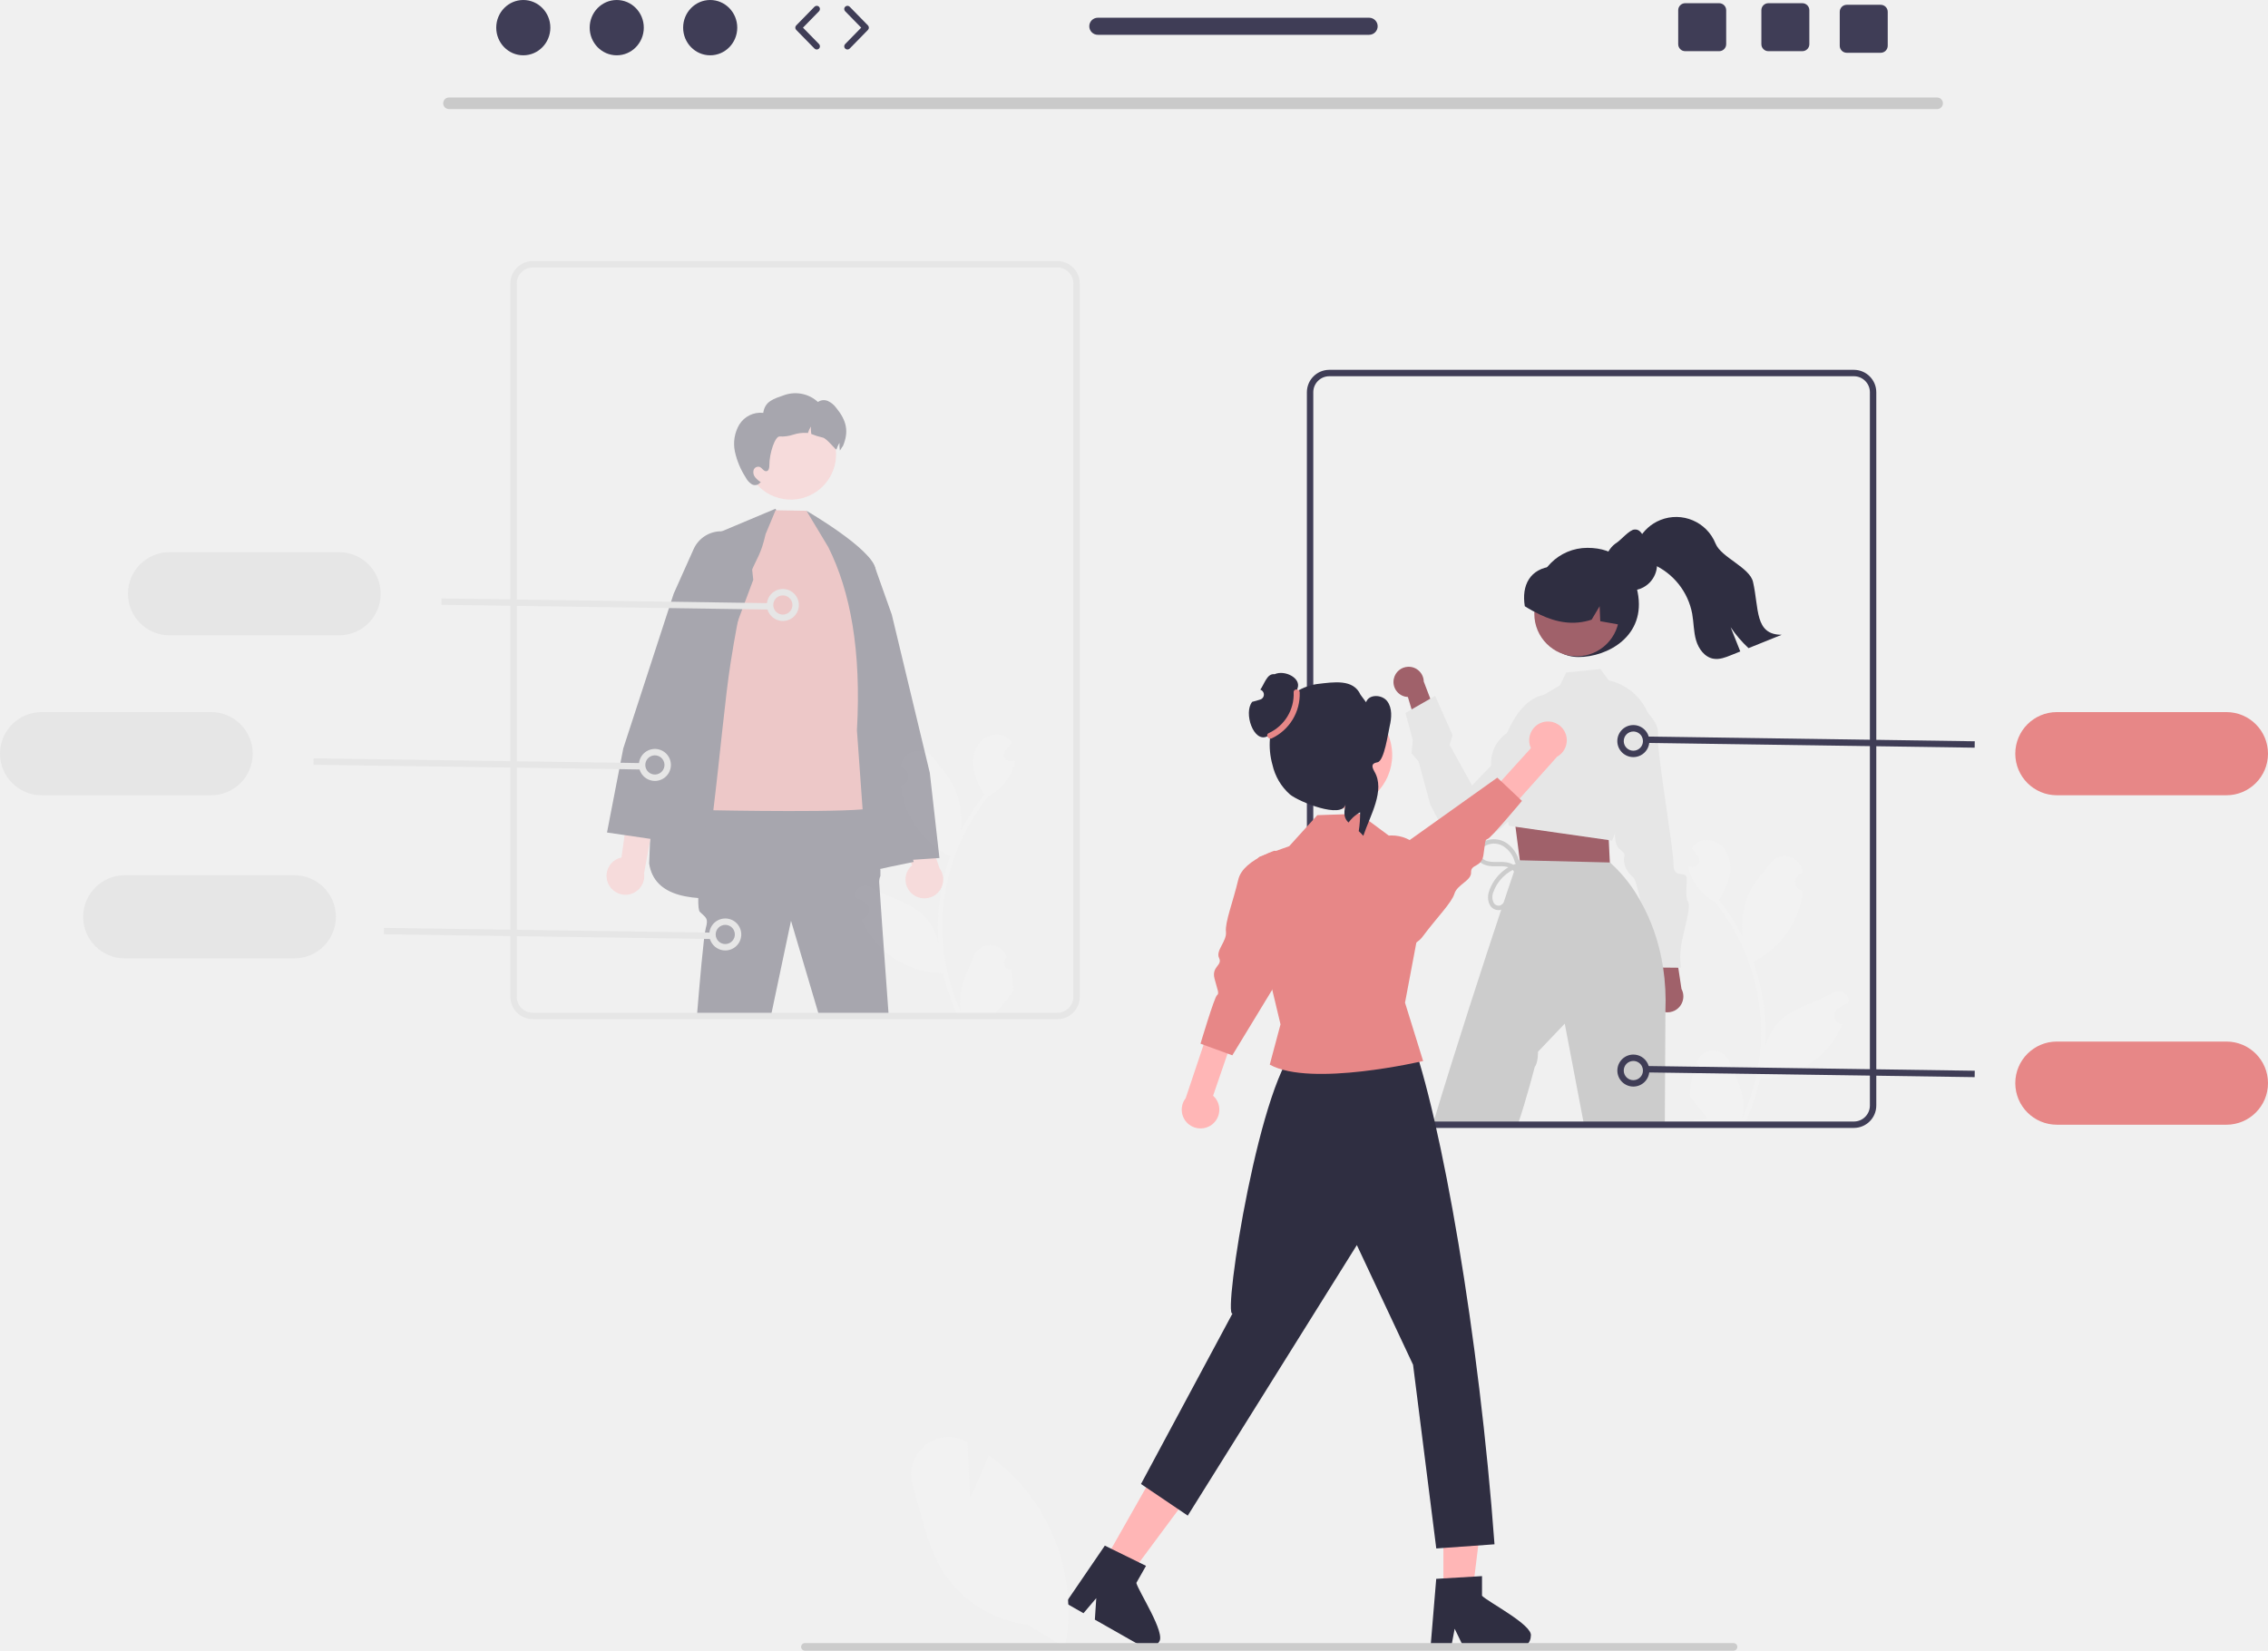
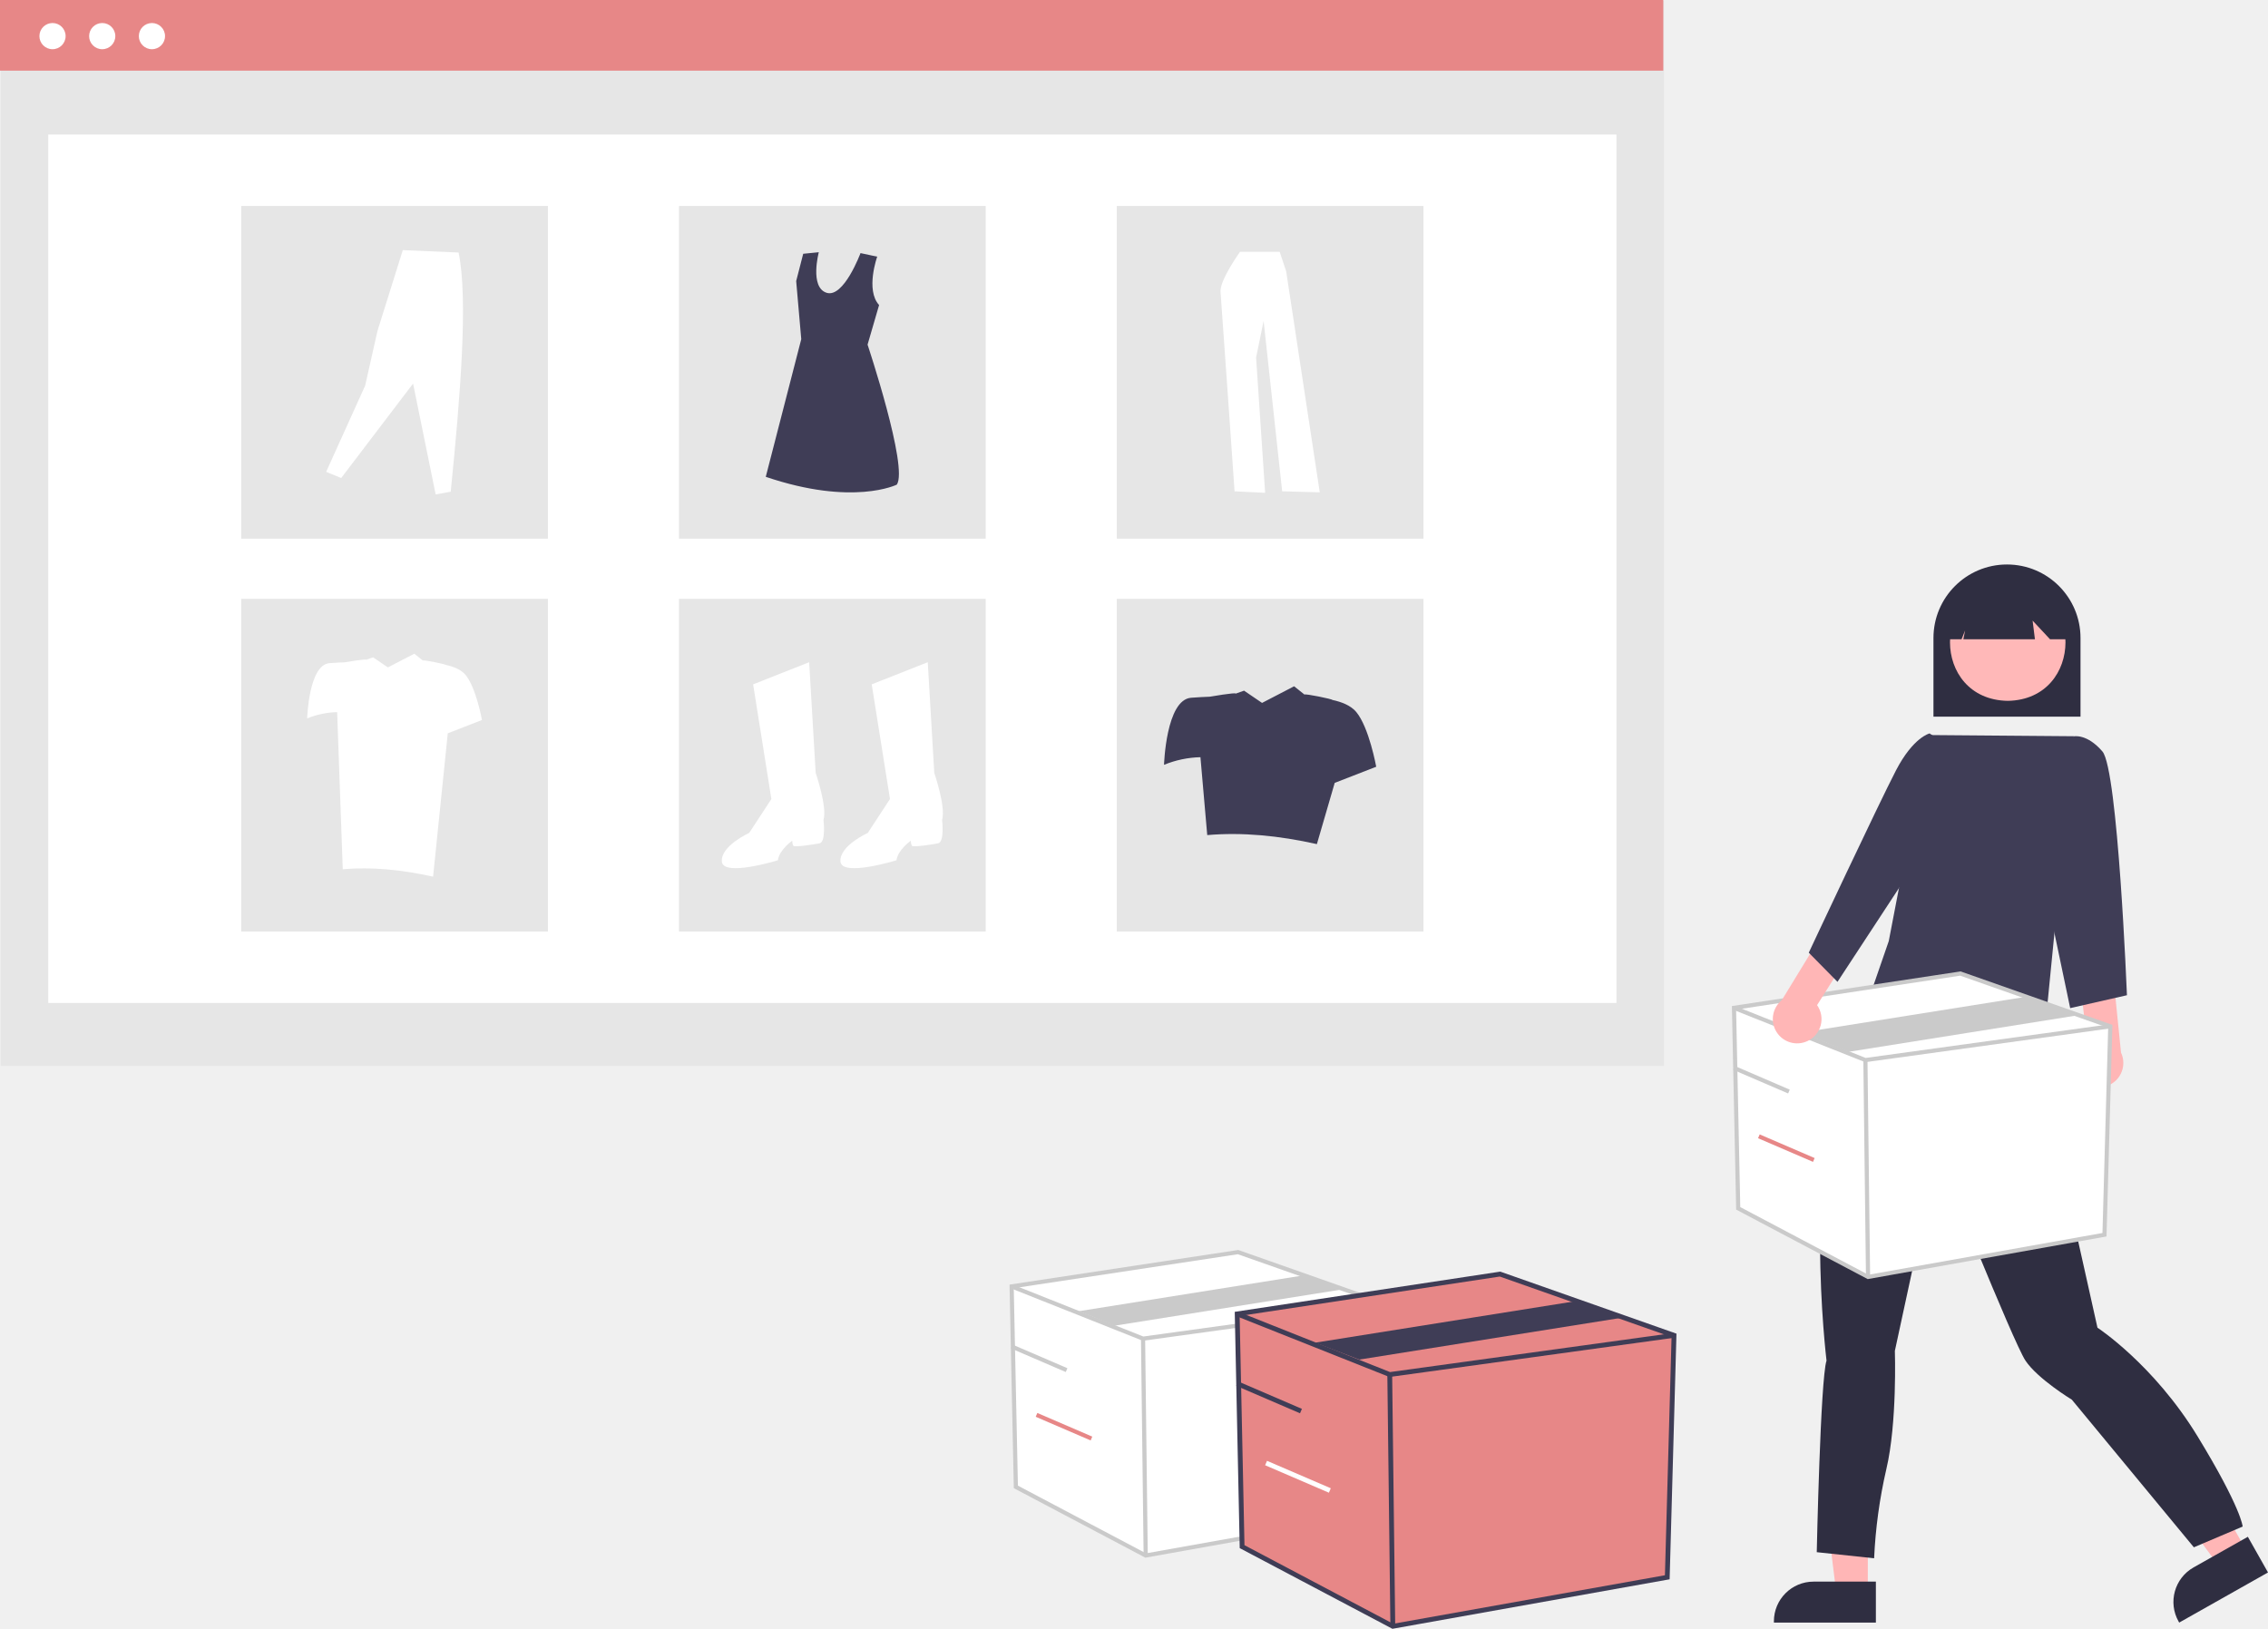
- <svg xmlns="http://www.w3.org/2000/svg" width="709" height="516.053" viewBox="0 0 709 516.053">
-   <path d="M529.115,336.031c1.125,.052,2.08-.819,2.132-1.944,.028-.601-.211-1.184-.653-1.592l-.14-.556,.056-.133c1.18-2.786,4.395-4.089,7.181-2.909,1.324,.56,2.374,1.619,2.925,2.947,1.653,3.981,3.757,7.968,4.275,12.177,.228,1.86,.132,3.746-.284,5.574,3.882-8.468,5.898-17.672,5.911-26.987,.001-2.338-.129-4.673-.389-6.996-.215-1.904-.513-3.795-.894-5.673-2.081-10.186-6.548-19.734-13.035-27.858-3.14-1.713-5.679-4.347-7.275-7.548-.578-1.151-.987-2.379-1.214-3.646,.354,.046,.714,.075,1.068,.099,.11,.006,.226,.012,.337,.017l.042,.002c1.115,.05,2.06-.813,2.11-1.929,.022-.495-.138-.98-.45-1.364-.153-.188-.306-.376-.459-.564-.232-.29-.47-.575-.703-.865-.027-.028-.052-.057-.075-.087-.267-.331-.534-.656-.801-.987,.488-.757,1.143-1.391,1.916-1.852,2.677-1.568,6.369-.482,8.303,1.939,1.834,2.557,2.432,5.799,1.632,8.843-.662,2.574-1.758,5.017-3.24,7.223,.145,.186,.296,.366,.441,.552,2.653,3.412,4.966,7.076,6.905,10.939-.471-4.328,.091-8.706,1.642-12.774,1.572-3.791,4.517-6.984,7.111-10.262,1.916-2.459,5.463-2.899,7.922-.983,1.18,.92,1.947,2.27,2.132,3.755l.016,.145c-.385,.217-.762,.448-1.131,.692-1.271,.849-1.613,2.567-.764,3.838,.431,.645,1.113,1.079,1.879,1.198l.056,.009c-.137,1.389-.38,2.765-.726,4.117-2.026,7.629-7.141,14.068-14.115,17.767-.226,.116-.447,.232-.674,.343,1.948,5.52,3.17,11.27,3.635,17.105,.263,3.443,.248,6.901-.046,10.341l.017-.122c.743-3.825,2.784-7.277,5.777-9.772,4.446-3.652,10.727-4.997,15.523-7.933,1.476-.948,3.441-.519,4.388,.957,.406,.632,.575,1.388,.476,2.133l-.02,.128c-.715,.291-1.411,.627-2.084,1.004-.385,.217-.762,.448-1.131,.692-1.271,.849-1.613,2.567-.764,3.838,.431,.645,1.113,1.079,1.879,1.198l.056,.009c.041,.006,.075,.012,.116,.017-1.222,2.917-2.936,5.602-5.069,7.937-5.324,5.713-12.768,8.979-20.577,9.029h-.006c-1.049,4.558-2.569,8.994-4.535,13.238h-16.199c-.058-.18-.11-.366-.163-.546,1.499,.094,3.005,.005,4.482-.267-1.202-1.475-2.404-2.961-3.606-4.436-.027-.028-.052-.057-.075-.087-.61-.755-1.225-1.504-1.835-2.259l-0-.001c-.032-2.314,.233-4.622,.79-6.868l0-0Z" fill="#f2f2f2" />
-   <path d="M480.109,187.417c0,8.917,4.461,17.991,13.378,17.991s21.221-6.458,18.453-20.298c-1.749-8.744-6.768-13.839-15.685-13.839-8.917-0-16.146,7.229-16.146,16.146v0Z" fill="#2f2e41" />
-   <path d="M517.515,314.821c-1.836-2.036-1.673-5.175,.363-7.011,.217-.196,.451-.372,.699-.527l-3.904-17.204,8.58,3.228,2.391,15.842c1.3,2.431,.382,5.455-2.049,6.755-2.034,1.087-4.548,.639-6.082-1.084v0Z" fill="#a0616a" />
-   <path d="M499.303,253.843l5.989,.61s-1.566,8.871,.883,10.87,1.462,1.989,1.448,3.47c.151,2.15,1.209,4.134,2.91,5.458,1.96,1.5,6.037,28.212,6.037,28.212l8.886,.085c-.265-2.297-.243-4.619,.066-6.911,.527-3.451,3.19-12.143,2.217-13.633s-.461-4.231-.432-7.193-4.209,.311-4.161-4.626-5.387-35.912-4.851-40.35-4.856-8.439-4.856-8.439l-4.936-.047-9.198,32.495Z" fill="#e6e6e6" />
-   <path d="M435.729,212.183c-.564,2.536,1.034,5.049,3.569,5.613,.27,.06,.545,.096,.822,.108l4.804,16.009,5.571-6.664-5.416-14.181c-.062-2.611-2.229-4.677-4.84-4.616-2.185,.052-4.05,1.594-4.511,3.73Z" fill="#a0616a" />
-   <path d="M486.448,217.398s-11.614-4.355-17.911,19.493l-8.359,8.657-7.022-12.689,.929-3.01-5.427-12.304-9.305,5.34,2.291,8.447-.387,4.176,2.224,2.597,3.64,13.423,2.277,4.386s2.872,5.615,7.884,6.54c1.336,.25,2.704,.289,4.052,.115,3.206-.501,6.178-1.985,8.505-4.246,6.198-5.527,12.059-11.419,17.552-17.646l-.942-23.278Z" fill="#e6e6e6" />
-   <polygon points="502.026 257.329 502.848 261.244 503.546 275.685 475.482 271.885 473.327 255.163 476.305 250.269 502.026 257.329" fill="#a0616a" />
-   <circle cx="492.923" cy="191.893" r="13.282" fill="#a0616a" />
-   <path d="M515.177,222.952c-2.192-5.17-6.728-8.978-12.2-10.24l-.05-.01-2.63-3.54-10.67,1.07-1.95,4-5.06,3.01h-.01l-.01,.01-2.65,1.58-8.79,10.29-.01,.01c-2.608,1.741-4.379,4.486-4.89,7.58-.133,.883-.176,1.778-.13,2.67,.29,5.47,3.71,10.34,4.18,10.99l1.15,6.47,.23,1.33,2.07,.3,29.16,4.17,.81,.12,.24,.03,.84-2.17v-.02l8.13-21.27,3.65-9.49c.01-2.369-.47-4.715-1.41-6.89Z" fill="#e6e6e6" />
-   <path d="M506.823,195.375c-.12-.019-.241-.044-.361-.063-2.072-.367-4.144-.729-6.209-1.102l-.19-4.682-2.503,4.194c-5.709,1.894-11.05,.824-16.074-1.54-1.657-.787-3.265-1.673-4.815-2.655-1.081-6.595,1.646-11.793,8.649-12.456,.217-.021,.374-.203,.564-.298l.006-.006v-0c.323-.152,.653-.298,.982-.431,5.265-2.058,11.244-.898,15.358,2.978,4.156,4.228,5.886,10.275,4.594,16.062Z" fill="#2f2e41" />
-   <path d="M519.907,302.492c-.588-3.924-1.552-7.781-2.88-11.52v-.01c-1.112-3.161-2.497-6.219-4.14-9.14-.005,0-.01-.004-.01-.01v-0c-2.365-4.402-5.452-8.377-9.13-11.76l-.39-.41h-.1l-28.16-.69h-.29l-.32-.01s-.12,.35-.35,1.01c-.009,.041-.022,.082-.04,.12-.08,.26-.18,.56-.3,.89-.07,.22-.15,.45-.23,.7-.09,.27-.19,.55-.29,.85-.78,2.33-1.92,5.71-3.32,9.9-.21,.64-.43,1.3-.66,1.99-5.34,16.07-13.93,42.33-21.43,67.22h26.6c2.58-7.46,5.32-18.1,5.32-18.1,1.07-1.27,1.01-4.72,1.01-4.72l8.36-8.78,6.02,31.6h25.26l.19-35.17v-.3c.197-4.566-.044-9.14-.72-13.66Z" fill="#ccc" />
-   <path d="M501.734,176.437v.011c-.002,.695,.087,1.388,.264,2.06,.028,.118,.062,.241,.101,.359v.006c.763,2.434,2.623,4.37,5.024,5.232,.174,.067,.354,.123,.533,.174,.378,.11,.765,.189,1.156,.236,.351,.05,.706,.074,1.061,.073,.277,.001,.555-.012,.831-.039,.646-.065,1.281-.211,1.892-.432,.096-.028,.189-.061,.281-.101,.046-.016,.091-.035,.135-.056,4.151-1.737,6.107-6.511,4.369-10.661-.052-.124-.107-.247-.165-.369l-.006-.006c-.399-.836-.94-1.595-1.6-2.245-1.471-1.465-2.119-5.137-4.353-5.137-.107-.002-.214,.002-.32,.011-1.499,.051-4.269,3.284-5.448,4.048-.875,.553-1.634,1.272-2.234,2.116-.626,.868-1.073,1.853-1.314,2.896-.138,.598-.207,1.21-.208,1.824Z" fill="#2f2e41" />
-   <path d="M511.679,173.602c1.264,1.472,3.243,2.044,5.028,2.809,6.397,2.806,10.996,8.59,12.289,15.454,.494,2.754,.429,5.605,1.209,8.29,.775,2.685,2.694,5.319,5.448,5.785,1.864,.318,3.732-.401,5.485-1.112,.964-.387,1.928-.777,2.892-1.167-1.006-2.523-2.01-5.047-3.012-7.57,1.611,2.381,3.485,4.574,5.587,6.537,3.455-1.393,6.914-2.786,10.375-4.18-8.516,.032-7.063-8.234-8.968-16.529-1.047-4.558-9.964-7.644-11.713-11.98-2.731-6.799-10.456-10.096-17.254-7.365-2.93,1.177-5.344,3.36-6.808,6.157-1.748,.697-1.799,3.418-.558,4.871Z" fill="#2f2e41" />
-   <path d="M475.509,270.973c-3.977,1.037-7.196,3.953-8.62,7.808-.504,1.089-.491,2.348,.036,3.427,.412,.77,1.329,1.118,2.148,.814,.822-.443,1.478-1.142,1.869-1.991,.573-1.089,1.065-2.219,1.474-3.38,.668-1.752,2.094-4.677,.058-6.047-1.712-1.152-3.978-.705-5.903-.784-2.081-.085-4.394-.882-5.133-3.039-.719-2.098,.967-4.071,2.784-4.868,2.218-.92,4.749-.679,6.754,.643,1.951,1.353,3.345,3.369,3.921,5.672,.089,.372-.14,.746-.512,.835-.354,.085-.713-.119-.822-.467-.51-2.137-1.856-3.981-3.736-5.118-1.868-1.078-4.189-.987-5.967,.233-.933,.581-1.366,1.711-1.061,2.766,.469,.937,1.351,1.598,2.382,1.785,2.196,.531,4.492-.156,6.681,.545,2.037,.522,3.336,2.517,2.989,4.591-.228,1.245-.597,2.459-1.099,3.62-.427,1.194-.927,2.36-1.495,3.494-.869,1.642-2.436,3.42-4.503,2.938-2.357-.549-2.916-3.3-2.411-5.324,1.366-4.669,5.09-8.274,9.801-9.489,.372-.089,.746,.141,.834,.513,.084,.354-.119,.713-.466,.821v0Z" fill="#ccc" />
-   <path d="M579.547,352.622h-164c-3.864-.005-6.995-3.136-7-7V122.622c.004-3.864,3.136-6.996,7-7h164c3.864,.004,6.996,3.136,7,7v223c-.005,3.864-3.136,6.995-7,7ZM415.547,117.622c-2.76,.003-4.997,2.24-5,5v223c.003,2.76,2.24,4.997,5,5h164c2.76-.003,4.997-2.24,5-5V122.622c-.003-2.76-2.24-4.997-5-5h-164Z" fill="#3f3d56" />
-   <path d="M605.61,34.099H140.317c-.998-.021-1.789-.847-1.768-1.845,.021-.968,.8-1.747,1.768-1.768h465.293c.998,.021,1.789,.847,1.768,1.845-.021,.968-.8,1.747-1.768,1.768Z" fill="#cacaca" />
-   <path d="M696,248.622h-53c-7.18,0-13-5.82-13-13s5.82-13,13-13h53c7.18,0,13,5.82,13,13s-5.82,13-13,13Z" fill="#e78787" />
-   <path d="M315.979,303.031c-1.125,.052-2.08-.819-2.132-1.944-.028-.601,.211-1.183,.653-1.592l.14-.556-.056-.133c-1.18-2.786-4.395-4.089-7.181-2.909-1.324,.56-2.374,1.619-2.925,2.947-1.653,3.981-3.757,7.968-4.275,12.177-.228,1.86-.132,3.746,.284,5.574-3.882-8.468-5.898-17.672-5.911-26.987-.001-2.338,.129-4.673,.389-6.996,.215-1.904,.513-3.795,.894-5.673,2.081-10.186,6.548-19.734,13.035-27.858,3.14-1.713,5.679-4.347,7.275-7.548,.578-1.151,.987-2.379,1.214-3.646-.354,.046-.714,.075-1.068,.099-.11,.006-.226,.012-.337,.017l-.042,.002c-1.115,.05-2.06-.813-2.11-1.929-.022-.495,.138-.98,.45-1.364,.153-.188,.306-.376,.459-.564,.232-.29,.47-.575,.703-.865,.027-.028,.052-.057,.075-.087,.267-.331,.534-.656,.801-.987-.488-.757-1.143-1.391-1.916-1.852-2.677-1.568-6.369-.482-8.303,1.939-1.834,2.557-2.432,5.799-1.632,8.843,.662,2.574,1.758,5.017,3.24,7.223-.145,.186-.296,.366-.441,.552-2.653,3.412-4.966,7.076-6.905,10.939,.471-4.328-.091-8.706-1.642-12.774-1.572-3.791-4.517-6.984-7.111-10.262-1.916-2.459-5.463-2.899-7.922-.983-1.18,.92-1.947,2.27-2.132,3.755l-.016,.145c.385,.217,.762,.448,1.131,.692,1.271,.849,1.613,2.567,.764,3.838-.431,.645-1.113,1.079-1.879,1.198l-.056,.009c.137,1.389,.38,2.765,.726,4.117,2.026,7.629,7.141,14.068,14.115,17.767,.226,.116,.447,.232,.674,.343-1.948,5.52-3.17,11.27-3.635,17.105-.263,3.443-.248,6.901,.046,10.341l-.017-.122c-.743-3.825-2.784-7.277-5.777-9.772-4.446-3.652-10.727-4.997-15.523-7.933-1.476-.948-3.441-.519-4.388,.957-.406,.632-.575,1.388-.476,2.133l.02,.128c.715,.291,1.411,.627,2.084,1.004,.385,.217,.762,.448,1.131,.692,1.271,.849,1.613,2.567,.764,3.838-.431,.645-1.113,1.079-1.879,1.198l-.056,.009c-.041,.006-.075,.012-.116,.017,1.222,2.917,2.936,5.602,5.069,7.937,5.324,5.713,12.768,8.979,20.577,9.029h.006c1.049,4.558,2.569,8.994,4.535,13.238h16.199c.058-.18,.11-.366,.163-.546-1.499,.094-3.005,.005-4.482-.267,1.202-1.475,2.404-2.961,3.606-4.436,.027-.028,.052-.057,.075-.087,.61-.755,1.225-1.504,1.835-2.259l0-.001c.032-2.314-.233-4.622-.79-6.868l-0-0Z" fill="#f2f2f2" />
-   <g opacity=".38">
-     <path d="M285.221,279.497c-2.503-2.049-2.871-5.738-.822-8.241,.218-.267,.46-.514,.722-.738l-13.238-34.609,10.58,2.241,11.233,33.29c1.947,2.604,1.415,6.294-1.19,8.241-2.179,1.629-5.191,1.554-7.285-.184Z" fill="#ffb8b8" />
-     <path d="M290.667,241.592l-11.88-49.44-5.11-14.38c-.005-.005-.009-.012-.01-.02-.832-2.349-2.572-4.266-4.83-5.32-2.259-1.082-4.859-1.204-7.21-.34-.201,.07-.398,.15-.59,.24-.41,.187-.808,.401-1.19,.64-2.205,1.39-3.736,3.631-4.23,6.19l-.9,4.72-.38,2.01,14.03,49.04v.02l4.88,17.08,2.26,7.88v.01l2.62,9.17,.06,.19,6.29-.42h.01l.95-.07,7.2-.48,1.04-.07-3.01-26.65Z" fill="#2f2e41" />
-     <path d="M242.437,159.047l26.462,53.514,16.74,56.903c-35.268,6.877-79.52,21.589-82.705,.489,1.963-58.826,8.146-77.59,20.911-103.092l18.593-7.815Z" fill="#2f2e41" />
-     <path d="M277.817,317.622h-21.73l-8.81-29.77-6.2,29.39c-.02,.13-.03,.25-.05,.38h-23.16c.75-9.2,2.12-25.2,2.77-27.47,.92-3.22,0-3.22-1.84-5.06-.41-.41-.55-2.05-.51-4.34,.11-7.89,2.26-23.52,2.26-23.52l2.55-4.72,.88-1.64,45.42-1.6,.39-.01,.84,3.66,1.03,4.51,1.81,7.91,1.67,6.31,.09,.32v1.87c-.284,.652-.414,1.36-.38,2.07-0,.64,1.44,20.58,2.97,41.71Z" fill="#2f2e41" />
-     <path d="M239.336,166.983l3.118-7.461,9.652,.169,10.064,14.236,10.563,44.423s3.794,32.451,0,34.164-49.735,.802-49.735,.802c2.127-17.525,3.712-35.352,5.383-46.002,5.522-35.197,8.128-27.79,10.955-40.33Z" fill="#e78787" />
-     <path d="M252.106,159.691s20.79,12.018,21.604,18.292,3.536,83.057,3.536,83.057l-7.352-4.751-2.009-27.985c1.401-24.867-2.019-43.402-8.973-57.296l-6.805-11.317Z" fill="#2f2e41" />
-     <circle cx="247.198" cy="142.026" r="14.169" transform="translate(67.40842 363.2821) rotate(-80.78252)" fill="#ffb8b8" />
-     <path d="M229.739,141.185c.633,2.871,1.774,5.605,3.37,8.074,.424,.842,1.057,1.561,1.838,2.087,.816,.524,1.891,.39,2.553-.319l.345-.281c-.676-.417-1.28-.94-1.787-1.551-.51-.622-.688-1.451-.479-2.228,.254-.784,1.083-1.227,1.877-1.002,.83,.326,1.334,1.525,2.202,1.34,.702-.153,.849-1.079,.849-1.806-.026-3.804,1.813-9.21,3.236-9.044,1.438,.079,2.878-.114,4.245-.568,1.368-.455,2.812-.639,4.251-.543,.102,.013,.204,.032,.313,.051,.231-.723,.548-1.415,.945-2.062-.045,.781-.006,1.564,.115,2.336,1.145,.472,2.328,.846,3.536,1.117,1.315,.185,4.206,4.117,4.34,3.715,.231-.723,.548-1.415,.945-2.062-.045,.781-.006,1.564,.115,2.336,.006,.032,.006,.057,.013,.089,.638-.849,1.028-1.883,.811-1.091,2.138-4.838,1.308-8.304-2.055-12.383-.656-.877-1.523-1.573-2.521-2.023-1.017-.447-2.192-.33-3.102,.306-2.794-2.561-6.757-3.407-10.353-2.208-3.504,1.219-6.204,1.934-6.74,5.61-2.984-.326-5.89,1.088-7.474,3.638-1.51,2.549-2.005,5.573-1.385,8.47Z" fill="#2f2e41" />
-     <path d="M190.034,276.001c-1.203-3.002,.255-6.411,3.257-7.614,.32-.128,.651-.228,.989-.298l5.109-36.701,8.185,7.069-6.228,34.577c.449,3.221-1.799,6.195-5.019,6.644-2.695,.375-5.296-1.145-6.292-3.677h-0Z" fill="#ffb8b8" />
-     <path d="M235.127,178.032l-.39-3.56c-.368-3.288-2.432-6.142-5.44-7.52-1.142-.53-2.381-.819-3.64-.85h-.01c-3.788-.088-7.26,2.103-8.81,5.56l-6.24,13.95-15.75,48.35-5.09,26.3,5.5,.81,7.97,1.17,.06,.01,1.83,.27,25.57-68.44,.01-.02,4.78-12.79-.35-3.24Z" fill="#2f2e41" />
-   </g>
-   <path d="M330.547,318.622H166.547c-3.864-.005-6.995-3.136-7-7V88.622c.004-3.864,3.136-6.996,7-7h164c3.864,.004,6.996,3.136,7,7v223c-.005,3.864-3.136,6.995-7,7ZM166.547,83.622c-2.76,.003-4.997,2.24-5,5v223c.003,2.76,2.24,4.997,5,5h164c2.76-.003,4.997-2.24,5-5V88.622c-.003-2.76-2.24-4.997-5-5H166.547Z" fill="#e6e6e6" />
-   <path d="M66,248.622H13c-7.18,0-13-5.82-13-13s5.82-13,13-13h53c7.18,0,13,5.82,13,13s-5.82,13-13,13Z" fill="#e6e6e6" />
-   <path d="M92,299.622H39c-7.18,0-13-5.82-13-13s5.82-13,13-13h53c7.18,0,13,5.82,13,13s-5.82,13-13,13Z" fill="#e6e6e6" />
-   <rect x="170.229" y="240.61" width="2" height="102.43" transform="translate(-123.0384 458.8209) rotate(-89.1724)" fill="#e6e6e6" />
-   <path d="M226.736,297.142c-1.914,.001-3.662-1.089-4.502-2.809h0c-1.21-2.482-.179-5.475,2.303-6.685,2.482-1.21,5.475-.179,6.685,2.303,1.21,2.482,.179,5.475-2.303,6.685-.68,.332-1.426,.504-2.183,.506Zm-.01-8.001c-1.657,.002-2.999,1.346-2.998,3.004,0,.455,.104,.903,.303,1.312h0c.728,1.487,2.523,2.103,4.01,1.375,1.487-.728,2.103-2.523,1.375-4.01-.503-1.028-1.547-1.68-2.691-1.68Z" fill="#e6e6e6" />
-   <rect x="148.229" y="187.61" width="2" height="102.43" transform="translate(-91.72617 384.5887) rotate(-89.1724)" fill="#e6e6e6" />
-   <path d="M204.736,244.142c-1.914,.001-3.662-1.088-4.502-2.808h0c-1.212-2.483-.181-5.477,2.301-6.689s5.477-.181,6.689,2.301c1.212,2.483,.181,5.477-2.301,6.689-.681,.332-1.429,.506-2.186,.507Zm-2.705-3.685c.726,1.489,2.522,2.107,4.011,1.38,1.489-.726,2.107-2.522,1.38-4.01-.726-1.489-2.522-2.107-4.011-1.38-.715,.349-1.261,.967-1.52,1.719-.259,.752-.208,1.577,.14,2.292Z" fill="#e6e6e6" />
-   <path d="M106,198.622H53c-7.18,0-13-5.82-13-13s5.82-13,13-13h53c7.18,0,13,5.82,13,13s-5.82,13-13,13Z" fill="#e6e6e6" />
-   <rect x="188.229" y="137.61" width="2" height="102.43" transform="translate(-2.30919 375.3068) rotate(-89.1724)" fill="#e6e6e6" />
-   <path d="M244.736,194.142c-1.914,.001-3.662-1.088-4.502-2.808h0c-1.212-2.483-.181-5.477,2.301-6.689s5.477-.181,6.689,2.301c1.212,2.483,.181,5.477-2.301,6.689-.681,.332-1.429,.506-2.186,.507Zm-2.705-3.685c.726,1.489,2.522,2.107,4.011,1.38,1.489-.726,2.107-2.522,1.38-4.01-.726-1.489-2.522-2.107-4.011-1.38-.715,.349-1.261,.967-1.52,1.719-.259,.752-.208,1.577,.14,2.292Z" fill="#e6e6e6" />
-   <rect x="565.104" y="180.794" width="2" height="102.43" transform="translate(325.9429 794.7021) rotate(-89.17239)" fill="#3f3d56" />
-   <path d="M510.61,236.694c-2.766,.006-5.014-2.231-5.02-4.997s2.231-5.014,4.997-5.02,5.014,2.231,5.02,4.997c.004,1.918-1.087,3.67-2.81,4.512-.681,.333-1.429,.507-2.187,.508Zm-.007-8.004c-1.658-0-3.002,1.344-3.002,3.002-0,1.658,1.344,3.002,3.002,3.002,1.658,0,3.002-1.344,3.002-3.002,0-.456-.104-.906-.303-1.315v-.001c-.504-1.031-1.551-1.685-2.699-1.687v0Z" fill="#3f3d56" />
-   <path d="M696,351.622h-53c-7.18,0-13-5.82-13-13s5.82-13,13-13h53c7.18,0,13,5.82,13,13s-5.82,13-13,13Z" fill="#e78787" />
-   <rect x="565.104" y="283.794" width="2" height="102.43" transform="translate(222.9536 896.2144) rotate(-89.17239)" fill="#3f3d56" />
-   <path d="M510.609,339.693c-2.762,.003-5.003-2.234-5.006-4.996-.003-2.762,2.234-5.003,4.996-5.006,1.914-.002,3.661,1.089,4.5,2.809h0c1.209,2.485,.175,5.48-2.31,6.689-.679,.331-1.425,.503-2.18,.504Zm-.006-8.004c-1.658-0-3.003,1.344-3.003,3.002-0,1.658,1.344,3.003,3.002,3.003,1.658,0,3.003-1.344,3.003-3.002,0-.456-.104-.906-.303-1.315h0c-.504-1.032-1.551-1.686-2.699-1.688Z" fill="#3f3d56" />
-   <path d="M378.97,351.501c2.534-2.034,2.939-5.737,.905-8.27-.197-.245-.413-.475-.647-.685l9.525-27.732-7.023-4.52-11.072,33.021c-1.989,2.564-1.522,6.254,1.041,8.243,2.145,1.664,5.151,1.641,7.271-.055v-0Z" fill="#ffb6b6" />
-   <path d="M387.098,274.984c-1.682,7.116-4.193,13.332-3.853,16.317,.337,2.977-3.301,5.838-2.145,8.191,1.154,2.359-2.398,2.611-1.438,6.408,.964,3.805,1.59,4.618,.776,5.245-.82,.624-5.149,15.145-5.149,15.145l2.54,.931,7.411,2.703,17.414-28.642-.053-35.157-4.324-.139c-1.038,.389-2.188,.856-3.335,1.419-3.502,1.691-7.046,4.19-7.844,7.579Z" fill="#e78787" />
-   <polygon points="451.224 498.062 460.28 498.062 464.588 463.133 451.222 463.133 451.224 498.062" fill="#ffb6b6" />
-   <path d="M463.293,498.878v-6.139l-2.381,.145-9.691,.574-2.243,.138-1.715,20.561-.092,1.102h6.43l.207-1.095,.934-4.976,2.411,4.976,.528,1.095h17.047c2.111-.013,3.818-1.724,3.827-3.835,.719-3.36-13.457-10.625-15.264-12.546Z" fill="#2f2e41" />
-   <polygon points="345.131 488.205 353.008 492.674 373.992 464.42 362.367 457.825 345.131 488.205" fill="#ffb6b6" />
-   <path d="M355.23,494.867l3.024-5.335-2.128-1.049-8.719-4.279-2.021-.995-9.928,14.537-2.335,3.414,2.641,1.5,2.947,1.676,3.996-4.715-.444,6.729,13.924,7.907h.008l.896,.505c1.841,1.04,4.177,.393,5.221-1.447,2.281-2.572-6.461-15.876-7.081-18.448Z" fill="#2f2e41" />
-   <path d="M406.283,326.602c-12.135,8.041-24.148,85.298-20.995,84.037l-28.602,53.305,14.62,9.884,52.86-84.581,17.572,37.417,7.256,57.432,18.202-1.3c-4.73-64.702-16.538-132.942-26.325-159.338l-34.587,3.144Z" fill="#2f2e41" />
-   <path d="M397.07,332.34l-.132,.497c12.829,7.138,47.944-1.13,47.944-1.13l-5.66-18.237,7.641-40.513c-.041-6.54-5.377-11.808-11.916-11.767-.269,.002-.537,.013-.805,.033l-9.219-6.829-13.124,.453-8.779,9.697-5.245,1.874-4.075,1.453c-.824,.742-1.723,1.597-2.585,2.541l6.446,38.36,2.742,11.47-3.232,12.099Z" fill="#e78787" />
-   <circle cx="418.373" cy="236.032" r="16.839" fill="#ffb6b6" />
-   <path d="M396.231,230.166c.05,.019,.094,.038,.145,.057,.096,.042,.195,.078,.295,.108,.642,.236,1.312,.39,1.992,.458,.29,.031,.582,.047,.874,.046,.374,.001,.748-.023,1.12-.073,.413-.051,.821-.134,1.221-.248,.19-.051,.377-.111,.56-.181,2.534-.9,4.5-2.937,5.309-5.502v-.006c.043-.124,.079-.25,.108-.377,.187-.708,.282-1.437,.282-2.169v-.013c.005-1.785-.552-3.527-1.591-4.978-.627-.888-1.35-1.037-.944-2.052,1.295-3.24-4.004-5.889-7.133-4.464-.113-.011-.226-.015-.34-.013-2.107-.005-2.888,3.106-4.144,4.857l.036,.012c.843,.295,1.286,1.217,.991,2.06-.165,.471-.539,.84-1.012,.998-.836,.272-1.681,.513-2.535,.722-2.815,3.325,.412,13.051,4.765,10.759Z" fill="#2f2e41" />
-   <path d="M397.781,239.081c.801,3.602,2.721,6.858,5.485,9.302,2.849,2.303,16.249,7.757,17.38,3.088-.757,3.262-.301,4.508,.916,5.675,.208-.282,.429-.552,.656-.816,.836-.964,1.84-1.768,2.962-2.376,.029,1.97-.113,3.939-.424,5.885,.501,.463,.979,.951,1.43,1.463,2.167-6.459,6.917-14.196,3.478-20.077-1.365-2.334-.227-2.654,.982-2.922,2.11-.468,3.274-9.129,3.776-11.234,.623-2.64,.87-5.676-.766-7.844s-5.774-2.26-6.61,.323l-1.742-2.369c-2.251-4.955-8.228-3.964-13.632-3.323-5.479,.83-10.197,4.31-12.607,9.3-2.32,4.984-2.776,10.634-1.285,15.926Z" fill="#2f2e41" />
-   <path d="M406.299,216.447c.234,6.108-3.199,11.766-8.726,14.377-1.098,.497-2.054-1.13-.948-1.631,4.94-2.279,8.016-7.315,7.787-12.75-.063-1.213,1.824-1.205,1.887,.005v-0Z" fill="#e78787" />
-   <path d="M482.355,225.764c-3.131,.869-4.964,4.111-4.095,7.242,.084,.303,.193,.599,.324,.885l-19.695,21.723,4.669,6.925,23.204-25.971c2.839-1.571,3.867-5.146,2.296-7.984-1.314-2.375-4.085-3.541-6.702-2.819l-0,0Z" fill="#ffb6b6" />
-   <path d="M426.37,296.237s13.969,2.509,18.322-3.372,9.113-10.597,9.979-13.471,5.336-4.062,5.203-6.684,3.235-1.45,3.848-5.323,.361-4.87,1.359-5.123,10.703-11.884,10.703-11.884l-7.707-7.267-27.301,19.446-14.407,33.677Z" fill="#e78787" />
-   <path d="M321.308,507.926c-10.961-1.305-20.748-7.488-26.634-16.827-3.779-6.129-5.729-13.408-7.615-20.447-.549-2.048-1.117-4.167-1.717-6.209-1.39-4.565,.137-9.517,3.857-12.506,3.596-3.014,8.664-3.537,12.8-1.321l.441,.234,.773,17.38c1.146-2.328,3.66-7.588,5.652-12.84l.167-.44,.382,.276c4.005,2.877,7.631,6.247,10.794,10.031,11.303,13.742,15.99,31.76,12.815,49.267l-.096,.515-11.618-7.113Z" fill="#f2f2f2" />
-   <path d="M250.438,514.863c-.002,.655,.528,1.188,1.183,1.19h290.297c.657,0,1.19-.533,1.19-1.19s-.533-1.19-1.19-1.19H251.628c-.655-.002-1.188,.528-1.19,1.183v.007Z" fill="#ccc" />
-   <g>
-     <ellipse cx="163.586" cy="8.645" rx="8.457" ry="8.645" fill="#3f3d56" />
-     <ellipse cx="192.799" cy="8.645" rx="8.457" ry="8.645" fill="#3f3d56" />
-     <ellipse cx="222.013" cy="8.645" rx="8.457" ry="8.645" fill="#3f3d56" />
-     <path d="M255.325,15.478c-.26,0-.519-.101-.715-.301l-5.706-5.833c-.38-.389-.38-1.01,0-1.398l5.706-5.833c.387-.395,1.021-.401,1.414-.016,.395,.386,.402,1.02,.016,1.414l-5.022,5.133,5.022,5.134c.386,.395,.379,1.028-.016,1.414-.194,.19-.447,.285-.699,.285Z" fill="#3f3d56" />
-     <path d="M264.913,15.478c-.252,0-.505-.095-.699-.285-.395-.386-.402-1.019-.016-1.414l5.021-5.134-5.021-5.133c-.386-.395-.379-1.028,.016-1.414,.394-.387,1.028-.379,1.414,.016l5.706,5.833c.38,.389,.38,1.01,0,1.398l-5.706,5.833c-.196,.2-.455,.301-.715,.301Z" fill="#3f3d56" />
-     <path d="M563.423,1.001h-10.61c-1.21,0-2.19,.98-2.19,2.19V13.811c0,1.21,.98,2.19,2.19,2.19h10.61c1.21,0,2.2-.98,2.2-2.19V3.191c0-1.21-.99-2.19-2.2-2.19Z" fill="#3f3d56" />
-     <path d="M537.423,1.001h-10.61c-1.21,0-2.19,.98-2.19,2.19V13.811c0,1.21,.98,2.19,2.19,2.19h10.61c1.21,0,2.2-.98,2.2-2.19V3.191c0-1.21-.99-2.19-2.2-2.19Z" fill="#3f3d56" />
-     <path d="M587.923,1.501h-10.61c-1.21,0-2.19,.98-2.19,2.19V14.311c0,1.21,.98,2.19,2.19,2.19h10.61c1.21,0,2.2-.98,2.2-2.19V3.691c0-1.21-.99-2.19-2.2-2.19Z" fill="#3f3d56" />
-     <path d="M428.001,5.541h-84.81c-1.48,0-2.67,1.2-2.67,2.67s1.19,2.67,2.67,2.67h84.81c1.47,0,2.67-1.2,2.67-2.67s-1.2-2.67-2.67-2.67Z" fill="#3f3d56" />
-   </g>
+ <svg xmlns="http://www.w3.org/2000/svg" data-name="Layer 1" width="879.125" height="631.485" viewBox="0 0 879.125 631.485">
+   <rect id="b93b1ef9-49b5-4354-905b-d9dddde45a10" data-name="Rectangle 338" x="0.275" y="0.365" width="644.725" height="412.91" fill="#e6e6e6" />
+   <rect id="ef7485f9-8ecd-46d9-949e-abdd8aa9e360" data-name="Rectangle 339" x="18.711" y="52.154" width="607.853" height="336.693" fill="#fff" />
+   <rect id="b4c2a7ec-beab-40bc-b587-23a202562f78" data-name="Rectangle 340" width="644.725" height="27.39" fill="#e78787" />
+   <circle id="bd6d3ebf-cb6f-4fcb-b7cd-ad5a287d3324" data-name="Ellipse 513" cx="20.355" cy="14.004" r="5.077" fill="#fff" />
+   <circle id="efb1158e-7a7d-4adb-9063-fc7dc50c76d5" data-name="Ellipse 514" cx="39.624" cy="14.004" r="5.077" fill="#fff" />
+   <circle id="b51f9e19-f36b-4f29-afd5-008bb0fc20dd" data-name="Ellipse 515" cx="58.893" cy="14.004" r="5.077" fill="#fff" />
+   <rect id="b636d421-4358-445b-b124-1d058e78c733" data-name="Rectangle 341" x="93.5" y="79.848" width="118.887" height="128.982" fill="#e6e6e6" />
+   <rect id="ab9c902d-64a9-4a2b-a9ec-6dc7022c80f6" data-name="Rectangle 342" x="263.193" y="79.848" width="118.887" height="128.982" fill="#e6e6e6" />
+   <rect id="f4a232af-026e-479b-8040-5c62e5965d9e" data-name="Rectangle 343" x="432.885" y="79.848" width="118.887" height="128.982" fill="#e6e6e6" />
+   <rect id="ada16aa4-f84d-4851-87ee-a2852d96226a" data-name="Rectangle 344" x="93.5" y="232.176" width="118.887" height="128.982" fill="#e6e6e6" />
+   <rect id="ebfcbe07-3b81-4d69-a4f5-6a8318d20e8d" data-name="Rectangle 345" x="263.193" y="232.176" width="118.887" height="128.982" fill="#e6e6e6" />
+   <rect id="ead16b6d-d132-49a9-a42f-1f570e523a46" data-name="Rectangle 346" x="432.885" y="232.176" width="118.887" height="128.982" fill="#e6e6e6" />
+   <path id="ab8ff6e3-f37e-4992-8347-ee905fdba816-176" data-name="Path 2643" d="M452.365,399.583l21.722-8.588,2.526,42.939s4.546,13.134,3.031,18.186c0,0,1.01,8.588-1.516,9.093s-9.6,1.516-10.1,1.01-.505-2.021-.505-2.021-5.052,3.536-5.557,7.577c0,0-21.217,6.567-21.722.505s10.608-11.114,10.608-11.114l8.588-13.134Z" transform="translate(-160.4375 -134.2577)" fill="#fff" />
+   <path id="e647835b-1773-4993-9de9-376235a5ef39-177" data-name="Path 2644" d="M498.337,399.583l21.719-8.588,2.526,42.939s4.546,13.134,3.031,18.186c0,0,1.01,8.588-1.516,9.093s-9.6,1.516-10.1,1.01-.505-2.021-.505-2.021-5.052,3.536-5.557,7.577c0,0-21.217,6.567-21.722.505s10.608-11.114,10.608-11.114l8.588-13.134Z" transform="translate(-160.4375 -134.2577)" fill="#fff" />
+   <path id="ee50e840-b8e9-4cc0-9b2e-64e12816c6e5-178" data-name="Path 2645" d="M500.459,233.768s-4.625,12.924.734,18.752l-4.468,15.353s15.874,47.622,11.339,54.274c0,0-16.932,8.466-50.8-3.024l13.757-53.367-1.965-22.526,2.721-10.583,6.047-.6s-3.628,13.606,3.024,15.723,13.141-15.383,13.141-15.383Z" transform="translate(-160.4375 -134.2577)" fill="#3f3d56" />
+   <path id="b668efb4-5504-4326-941b-9be143c4d030-179" data-name="Path 2646" d="M286.858,317.195l5.837,2.388,27.858-36.613,8.755,42.98,5.837-1.061c3.744-37.055,6.8-74.85,3.051-92.726l-21.623-.929-9.816,31.311-4.776,21.225Z" transform="translate(-160.4375 -134.2577)" fill="#fff" />
+   <path id="b699d661-049e-451c-8a7e-64343ac1c335-180" data-name="Path 2647" d="M641.115,231.87s-7.966,11.074-7.577,15.543,5.44,77.327,5.44,77.327l11.852.583-3.5-52.458,2.914-14.183,7.189,66.058,14.572.389-13.017-85.681-2.526-7.577Z" transform="translate(-160.4375 -134.2577)" fill="#fff" />
+   <path id="a4f25674-ecb7-42aa-ae9a-d508200b11eb-181" data-name="Path 2648" d="M686.138,410.276c-2.115-2.538-5.751-3.91-9.242-4.652.1-.317-10.618-2.532-10.8-2.076l-4.041-3.219-12.417,6.447-6.977-4.75-3.241,1.15c.132-.572-10.061,1.194-10.061,1.194-1.947.07-4.434.192-7.218.406-9.749.75-10.5,26-10.5,26a39.85,39.85,0,0,1,14.113-2.955l2.635,30.2c13.553-1.162,27.767.19,42.5,3.5l6.909-23.74,16.089-6.257S691.138,416.275,686.138,410.276Z" transform="translate(-160.4375 -134.2577)" fill="#3f3d56" />
+   <path id="b6d7fb25-d94e-4ba0-9382-3f72a4c565e4-182" data-name="Path 2649" d="M340.878,395.895c-1.743-2.091-4.738-3.222-7.615-3.833.086-.262-8.749-2.086-8.9-1.71l-3.33-2.652-10.229,5.312-5.749-3.913-2.67.948c.109-.471-8.29.983-8.29.983-1.6.058-3.654.158-5.947.335-8.033.618-8.651,21.421-8.651,21.421a32.837,32.837,0,0,1,11.629-2.435l2.171,60.914c11.167-.958,22.879.157,35.015,2.884l5.692-55.59,13.257-5.155S344.997,400.84,340.878,395.895Z" transform="translate(-160.4375 -134.2577)" fill="#fff" />
+   <path id="abb48a01-b3b6-4bc9-9e6f-5cc93133d8eb-183" data-name="Path 2682" d="M909.888,412.109h57v-30.5a28.5,28.5,0,1,0-57,0Z" transform="translate(-160.4375 -134.2577)" fill="#2f2e41" />
+   <path id="f1b40e10-dbea-4491-93e9-bf21ee1afe95-184" data-name="Path 2683" d="M884.442,751.453h-12.259l-5.833-47.292h18.094Z" transform="translate(-160.4375 -134.2577)" fill="#ffb6b6" />
+   <path id="f19e2682-d3fb-40a9-8809-be7b68a78ac9-185" data-name="Path 2684" d="M887.57,747.45h-24.145a15.387,15.387,0,0,0-15.386,15.385v.5h39.531Z" transform="translate(-160.4375 -134.2577)" fill="#2f2e41" />
+   <path id="b3618d44-3857-42e4-aed2-10e127155f21-186" data-name="Path 2685" d="M1030.997,735.092l-10.676,6.027-28.328-38.311,15.757-8.895Z" transform="translate(-160.4375 -134.2577)" fill="#ffb6b6" />
+   <path id="a172411a-a77d-4e4f-ac70-c8342021cfb1-187" data-name="Path 2686" d="M1031.752,730.069l-21.025,11.866h0a15.387,15.387,0,0,0-5.834,20.963l.246.435,34.424-19.433Z" transform="translate(-160.4375 -134.2577)" fill="#2f2e41" />
+   <path id="bd1532c7-07e2-44c0-82ff-fc8e0d37942d-188" data-name="Path 2687" d="M952.642,538.782l.946,4.73s2.838,2.838,1.419,4.257-.946,8.042-.946,8.042c.794,12.076,16.573,79.936,19.395,93.189,0,0,21.76,14.191,38.789,42.1s17.5,35.005,17.5,35.005l-18.918,8.043-47.3-57.238s-13.245-8.042-17.976-15.137-34.064-80.418-34.064-80.418l-16.56,76.633s.946,27.909-3.311,45.885a192.522,192.522,0,0,0-4.73,34.532l-22.233-2.365s1.419-67.172,3.784-74.268c0,0-9.934-81.836,9.934-114.476l16.012-42.687,15.682-6.036Z" transform="translate(-160.4375 -134.2577)" fill="#2f2e41" />
+   <path id="e2a54528-859f-4f0e-9aca-6130773a8d3b-189" data-name="Path 2688" d="M938.682,360.565c-29.847.51-29.842,44.907,0,45.412C968.527,405.467,968.523,361.07,938.682,360.565Z" transform="translate(-160.4375 -134.2577)" fill="#ffb8b8" />
+   <path id="aeace49c-5333-476f-965d-52da8fac2318-190" data-name="Path 2689" d="M915.711,382.093h5.073l1.381-3.454-.691,3.454h27.745l-.9-7.227,6.744,7.227h6.727v-3.916a23.038,23.038,0,1,0-46.076-.033v.033Z" transform="translate(-160.4375 -134.2577)" fill="#2f2e41" />
+   <path id="aa5a3aa9-e50b-4b43-b42d-0c1415925835-191" data-name="Path 2690" d="M907.904,419.235l56.4.457-11.916,120.917s-65.959-3.481-66-23.614l6.179-17.891Z" transform="translate(-160.4375 -134.2577)" fill="#3f3d56" />
+   <path id="aca4d347-909c-4b66-b72e-6bb1477aee43-192" data-name="Path 2693" d="M966.727,552.298a9.377,9.377,0,0,1,2.7-14.122l-2.451-21.287,12.573-4.645,3.039,30.111a9.428,9.428,0,0,1-15.861,9.943Z" transform="translate(-160.4375 -134.2577)" fill="#ffb6b6" />
+   <path id="eab38d24-ad2d-4cbe-aaaa-db975580c866-193" data-name="Path 2694" d="M956.888,430.109l7.421-10.373s5.079-1.127,11.079,5.873,9.5,94.5,9.5,94.5l-22,5-13-62Z" transform="translate(-160.4375 -134.2577)" fill="#3f3d56" />
+   <polygon points="672.135 390.739 673.771 468.476 724.096 495.071 815.744 478.705 817.995 397.899 759.896 377.441 672.135 390.739" fill="#fff" />
+   <path d="M884.402,630.168,833.415,603.223l-1.661-78.916,88.658-13.433.189.066L979.252,531.593l-2.285,82.046ZM835.002,602.244l49.662,26.245,90.732-16.202,2.216-79.566L920.256,512.523,833.39,525.685Z" transform="translate(-160.4375 -134.2577)" fill="#cacaca" />
+   <polygon points="722.973 411.816 722.776 411.738 671.838 391.485 672.431 389.992 723.173 410.166 817.885 397.103 818.105 398.695 722.973 411.816" fill="#cacaca" />
+   <rect x="883.218" y="545.246" width="1.607" height="84.086" transform="translate(-167.5157 -123.4613) rotate(-0.69695)" fill="#cacaca" />
+   <polygon points="716.536 407.792 698.174 400.348 786.569 386.263 804.931 393.706 716.536 407.792" fill="#cacaca" />
+   <rect x="842.417" y="541.277" width="1.607" height="23.186" transform="translate(-158.4769 974.4608) rotate(-66.70554)" fill="#cacaca" />
+   <rect x="852.06" y="567.797" width="1.607" height="23.186" transform="translate(-177.0052 999.3509) rotate(-66.70554)" fill="#e78787" />
+   <polygon points="392.135 498.739 393.771 576.476 444.096 603.071 535.744 586.705 537.995 505.899 479.896 485.441 392.135 498.739" fill="#fff" />
+   <path d="M604.402,738.168,553.415,711.223l-1.661-78.916,88.658-13.433.189.066L699.252,639.593l-2.285,82.046ZM555.002,710.244l49.662,26.245,90.732-16.202,2.216-79.566L640.256,620.523,553.39,633.685Z" transform="translate(-160.4375 -134.2577)" fill="#cacaca" />
+   <polygon points="442.973 519.816 442.776 519.738 391.838 499.485 392.431 497.992 443.173 518.166 537.885 505.103 538.105 506.695 442.973 519.816" fill="#cacaca" />
+   <rect x="603.218" y="653.246" width="1.607" height="84.086" transform="translate(-168.8501 -126.8591) rotate(-0.69695)" fill="#cacaca" />
+   <polygon points="432.088 513.962 418.174 508.348 506.569 494.263 520.482 499.877 432.088 513.962" fill="#cacaca" />
+   <rect x="562.417" y="649.277" width="1.607" height="23.186" transform="translate(-426.9454 782.5758) rotate(-66.70554)" fill="#cacaca" />
+   <rect x="572.06" y="675.797" width="1.607" height="23.186" transform="translate(-445.4736 807.4659) rotate(-66.70554)" fill="#e78787" />
+   <polygon points="479.563 509.397 481.463 599.638 539.882 630.51 646.271 611.512 648.883 517.709 581.44 493.961 479.563 509.397" fill="#e78787" />
+   <path d="M700.167,765.742l-59.188-31.278-1.929-91.608,102.918-15.594.219.077L810.272,651.312l-2.652,95.242ZM642.821,733.327l57.65,30.466,105.326-18.808,2.572-92.364-66.582-23.445-100.837,15.278Z" transform="translate(-160.4375 -134.2577)" fill="#3f3d56" />
+   <polygon points="538.578 533.865 538.35 533.774 479.218 510.264 479.907 508.53 538.81 531.949 648.755 516.785 649.01 518.633 538.578 533.865" fill="#3f3d56" />
+   <rect x="698.792" y="667.161" width="1.866" height="97.61" transform="translate(-169.0945 -125.6935) rotate(-0.69695)" fill="#3f3d56" />
+   <polygon points="526.888 527.112 509.79 520.553 612.402 504.202 629.501 510.761 526.888 527.112" fill="#3f3d56" />
+   <rect x="651.428" y="662.554" width="1.866" height="26.916" transform="translate(-386.9633 873.6041) rotate(-66.70554)" fill="#3f3d56" />
+   <rect x="662.623" y="693.339" width="1.866" height="26.916" transform="translate(-408.4716 902.4975) rotate(-66.70554)" fill="#fff" />
+   <path id="af1e2e82-f248-43bd-a869-489ddf745161-194" data-name="Path 2691" d="M861.105,537.851a9.377,9.377,0,0,0,3.673-13.9l11.422-18.13-9.324-9.628-15.771,25.829a9.428,9.428,0,0,0,10,15.83Z" transform="translate(-160.4375 -134.2577)" fill="#ffb6b6" />
+   <path id="ed6195a6-5e50-4e12-8380-54bfefa6b2ae-195" data-name="Path 2692" d="M916.571,424.001l-8.183-5.392s-6.315,1.416-13.031,14.334-33.8,70.672-33.8,70.672l11.133,11.3,29.7-45.309Z" transform="translate(-160.4375 -134.2577)" fill="#3f3d56" />
</svg>
